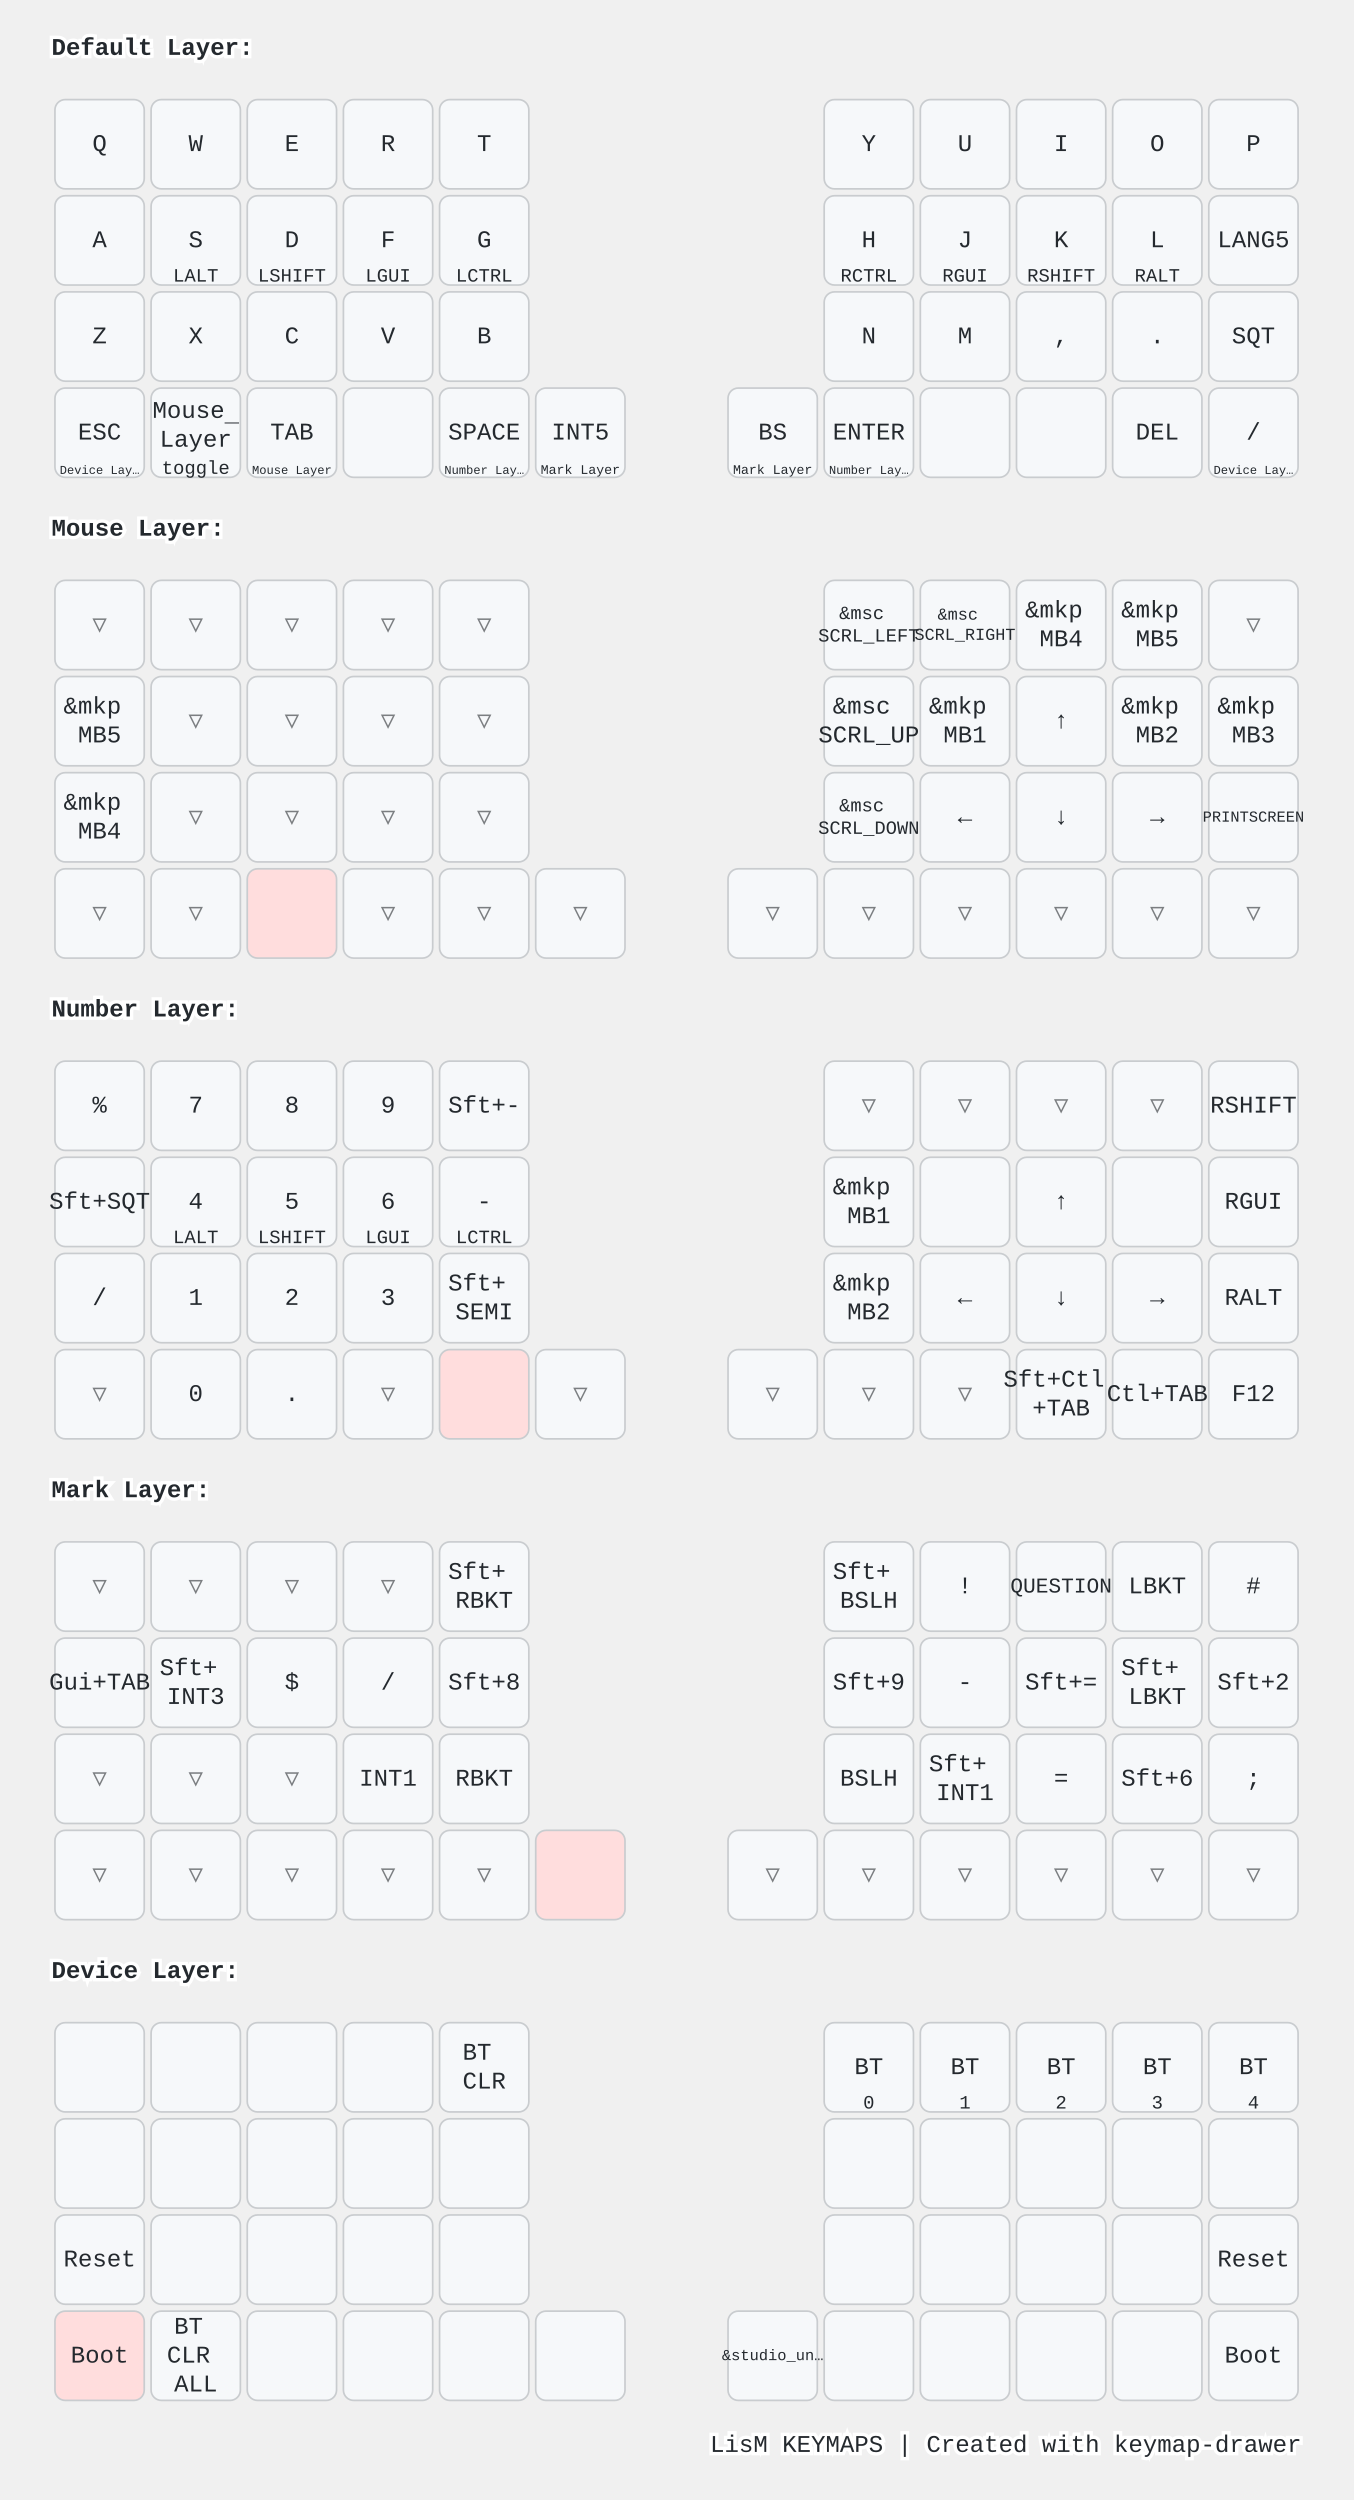
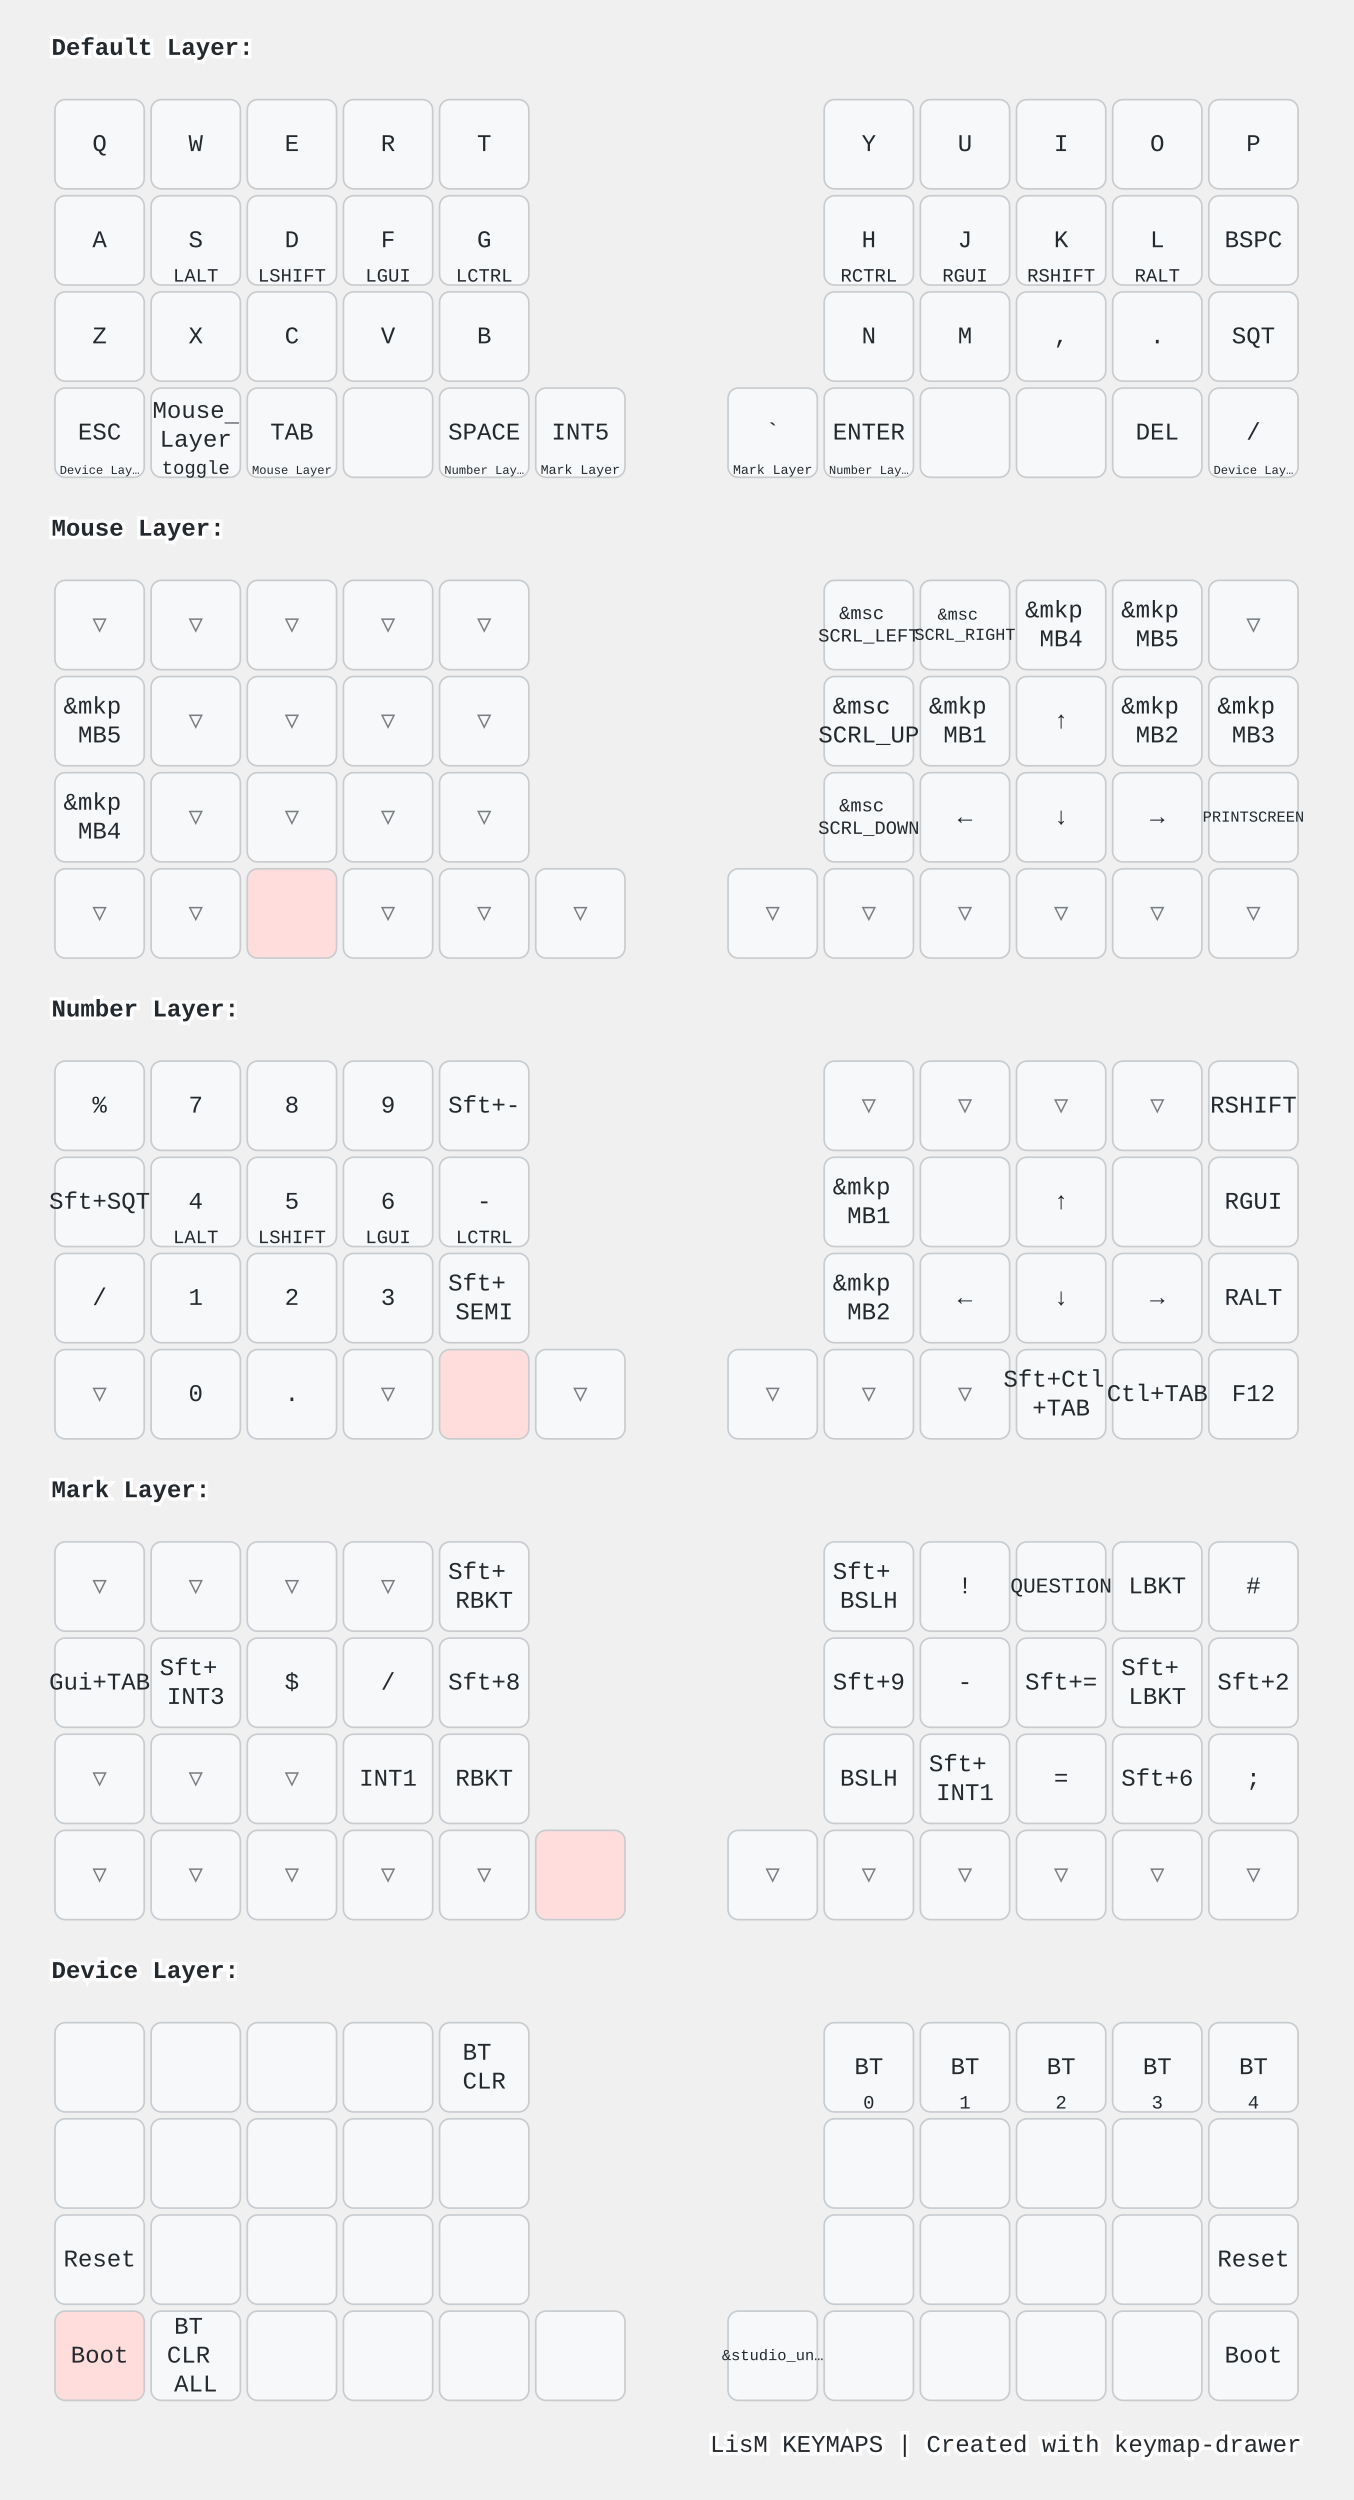
<svg xmlns="http://www.w3.org/2000/svg" width="788" height="1456" viewBox="0 0 788 1456" class="keymap">
  <style>/* inherit to force styles through use tags */
svg path {
    fill: inherit;
}

/* font and background color specifications */
svg.keymap {
    font-family: SFMono-Regular,Consolas,Liberation Mono,Menlo,monospace;
    font-size: 14px;
    font-kerning: normal;
    text-rendering: optimizeLegibility;
    fill: #24292e;
}

/* default key styling */
rect.key {
    fill: #f6f8fa;
}

rect.key, rect.combo {
    stroke: #c9cccf;
    stroke-width: 1;
}

/* default key side styling, only used is draw_key_sides is set */
rect.side {
    filter: brightness(90%);
}

/* color accent for combo boxes */
rect.combo, rect.combo-separate {
    fill: #cdf;
}

/* color accent for held keys */
rect.held, rect.combo.held {
    fill: #fdd;
}

/* color accent for ghost (optional) keys */
rect.ghost, rect.combo.ghost {
    stroke-dasharray: 4, 4;
    stroke-width: 2;
}

text {
    text-anchor: middle;
    dominant-baseline: middle;
}

/* styling for layer labels */
text.label {
    font-weight: bold;
    text-anchor: start;
    stroke: white;
    stroke-width: 4;
    paint-order: stroke;
}

/* styling for optional footer */
text.footer {
    text-anchor: end;
    dominant-baseline: auto;
    stroke: white;
    stroke-width: 4;
    paint-order: stroke;
}

/* styling for combo tap, and key non-tap label text */
text.combo, text.hold, text.shifted, text.left, text.right, text.tl, text.tr, text.bl, text.br {
    font-size: 11px;
}

text.hold, text.bl, text.br {
    text-anchor: middle;
    dominant-baseline: auto;
}

text.shifted, text.tl, text.tr {
    text-anchor: middle;
    dominant-baseline: hanging;
}

text.left, text.tl, text.bl {
    text-anchor: start;
}

text.right, text.tr, text.br {
    text-anchor: end;
}

text.layer-activator {
    text-decoration: underline;
}

/* styling for hold/shifted label text in combo box */
text.combo.hold, text.combo.shifted, text.combo.left, text.combo.right {
    font-size: 8px;
}

/* lighter symbol for transparent keys */
text.trans {
    fill: #7b7e81;
}

/* styling for combo dendrons */
path.combo {
    stroke-width: 1;
    stroke: gray;
    fill: none;
}

/* Start Tabler Icons Cleanup */
/* cannot use height/width with glyphs */
.icon-tabler &gt; path {
    fill: inherit;
    stroke: inherit;
    stroke-width: 2;
}
/* hide tabler's default box */
.icon-tabler &gt; path[stroke="none"][fill="none"] {
    visibility: hidden;
}
/* End Tabler Icons Cleanup */

@media (prefers-color-scheme: dark) {
svg.keymap { fill: #d1d6db; }
rect.key { fill: #3f4750; }
rect.key, rect.combo { stroke: #60666c; }
rect.combo, rect.combo-separate { fill: #1f3d7a; }
rect.held, rect.combo.held { fill: #854747; }
text.label, text.footer { stroke: black; }
text.trans { fill: #7e8184; }
path.combo { stroke: #7f7f7f; }

}</style>
  <g transform="translate(30, 0)" class="layer-Default Layer">
    <text x="0" y="28" class="label" id="Default-Layer">Default Layer:</text>
    <g transform="translate(0, 56)">
      <g transform="translate(28, 28)" class="key keypos-0">
        <rect rx="6" ry="6" x="-26" y="-26" width="52" height="52" class="key" />
        <text x="0" y="0" class="key tap">Q</text>
      </g>
      <g transform="translate(84, 28)" class="key keypos-1">
        <rect rx="6" ry="6" x="-26" y="-26" width="52" height="52" class="key" />
        <text x="0" y="0" class="key tap">W</text>
      </g>
      <g transform="translate(140, 28)" class="key keypos-2">
        <rect rx="6" ry="6" x="-26" y="-26" width="52" height="52" class="key" />
        <text x="0" y="0" class="key tap">E</text>
      </g>
      <g transform="translate(196, 28)" class="key keypos-3">
        <rect rx="6" ry="6" x="-26" y="-26" width="52" height="52" class="key" />
        <text x="0" y="0" class="key tap">R</text>
      </g>
      <g transform="translate(252, 28)" class="key keypos-4">
        <rect rx="6" ry="6" x="-26" y="-26" width="52" height="52" class="key" />
        <text x="0" y="0" class="key tap">T</text>
      </g>
      <g transform="translate(476, 28)" class="key keypos-5">
        <rect rx="6" ry="6" x="-26" y="-26" width="52" height="52" class="key" />
        <text x="0" y="0" class="key tap">Y</text>
      </g>
      <g transform="translate(532, 28)" class="key keypos-6">
        <rect rx="6" ry="6" x="-26" y="-26" width="52" height="52" class="key" />
        <text x="0" y="0" class="key tap">U</text>
      </g>
      <g transform="translate(588, 28)" class="key keypos-7">
        <rect rx="6" ry="6" x="-26" y="-26" width="52" height="52" class="key" />
        <text x="0" y="0" class="key tap">I</text>
      </g>
      <g transform="translate(644, 28)" class="key keypos-8">
        <rect rx="6" ry="6" x="-26" y="-26" width="52" height="52" class="key" />
        <text x="0" y="0" class="key tap">O</text>
      </g>
      <g transform="translate(700, 28)" class="key keypos-9">
        <rect rx="6" ry="6" x="-26" y="-26" width="52" height="52" class="key" />
        <text x="0" y="0" class="key tap">P</text>
      </g>
      <g transform="translate(28, 84)" class="key keypos-10">
        <rect rx="6" ry="6" x="-26" y="-26" width="52" height="52" class="key" />
        <text x="0" y="0" class="key tap">A</text>
      </g>
      <g transform="translate(84, 84)" class="key keypos-11">
        <rect rx="6" ry="6" x="-26" y="-26" width="52" height="52" class="key" />
        <text x="0" y="0" class="key tap">S</text>
        <text x="0" y="24" class="key hold">LALT</text>
      </g>
      <g transform="translate(140, 84)" class="key keypos-12">
        <rect rx="6" ry="6" x="-26" y="-26" width="52" height="52" class="key" />
        <text x="0" y="0" class="key tap">D</text>
        <text x="0" y="24" class="key hold">LSHIFT</text>
      </g>
      <g transform="translate(196, 84)" class="key keypos-13">
        <rect rx="6" ry="6" x="-26" y="-26" width="52" height="52" class="key" />
        <text x="0" y="0" class="key tap">F</text>
        <text x="0" y="24" class="key hold">LGUI</text>
      </g>
      <g transform="translate(252, 84)" class="key keypos-14">
        <rect rx="6" ry="6" x="-26" y="-26" width="52" height="52" class="key" />
        <text x="0" y="0" class="key tap">G</text>
        <text x="0" y="24" class="key hold">LCTRL</text>
      </g>
      <g transform="translate(476, 84)" class="key keypos-15">
        <rect rx="6" ry="6" x="-26" y="-26" width="52" height="52" class="key" />
        <text x="0" y="0" class="key tap">H</text>
        <text x="0" y="24" class="key hold">RCTRL</text>
      </g>
      <g transform="translate(532, 84)" class="key keypos-16">
        <rect rx="6" ry="6" x="-26" y="-26" width="52" height="52" class="key" />
        <text x="0" y="0" class="key tap">J</text>
        <text x="0" y="24" class="key hold">RGUI</text>
      </g>
      <g transform="translate(588, 84)" class="key keypos-17">
        <rect rx="6" ry="6" x="-26" y="-26" width="52" height="52" class="key" />
        <text x="0" y="0" class="key tap">K</text>
        <text x="0" y="24" class="key hold">RSHIFT</text>
      </g>
      <g transform="translate(644, 84)" class="key keypos-18">
        <rect rx="6" ry="6" x="-26" y="-26" width="52" height="52" class="key" />
        <text x="0" y="0" class="key tap">L</text>
        <text x="0" y="24" class="key hold">RALT</text>
      </g>
      <g transform="translate(700, 84)" class="key keypos-19">
        <rect rx="6" ry="6" x="-26" y="-26" width="52" height="52" class="key" />
-         <text x="0" y="0" class="key tap">LANG5</text>
+         <text x="0" y="0" class="key tap">BSPC</text>
      </g>
      <g transform="translate(28, 140)" class="key keypos-20">
        <rect rx="6" ry="6" x="-26" y="-26" width="52" height="52" class="key" />
        <text x="0" y="0" class="key tap">Z</text>
      </g>
      <g transform="translate(84, 140)" class="key keypos-21">
        <rect rx="6" ry="6" x="-26" y="-26" width="52" height="52" class="key" />
        <text x="0" y="0" class="key tap">X</text>
      </g>
      <g transform="translate(140, 140)" class="key keypos-22">
        <rect rx="6" ry="6" x="-26" y="-26" width="52" height="52" class="key" />
        <text x="0" y="0" class="key tap">C</text>
      </g>
      <g transform="translate(196, 140)" class="key keypos-23">
        <rect rx="6" ry="6" x="-26" y="-26" width="52" height="52" class="key" />
        <text x="0" y="0" class="key tap">V</text>
      </g>
      <g transform="translate(252, 140)" class="key keypos-24">
        <rect rx="6" ry="6" x="-26" y="-26" width="52" height="52" class="key" />
        <text x="0" y="0" class="key tap">B</text>
      </g>
      <g transform="translate(476, 140)" class="key keypos-25">
        <rect rx="6" ry="6" x="-26" y="-26" width="52" height="52" class="key" />
        <text x="0" y="0" class="key tap">N</text>
      </g>
      <g transform="translate(532, 140)" class="key keypos-26">
        <rect rx="6" ry="6" x="-26" y="-26" width="52" height="52" class="key" />
        <text x="0" y="0" class="key tap">M</text>
      </g>
      <g transform="translate(588, 140)" class="key keypos-27">
        <rect rx="6" ry="6" x="-26" y="-26" width="52" height="52" class="key" />
        <text x="0" y="0" class="key tap">,</text>
      </g>
      <g transform="translate(644, 140)" class="key keypos-28">
        <rect rx="6" ry="6" x="-26" y="-26" width="52" height="52" class="key" />
        <text x="0" y="0" class="key tap">.</text>
      </g>
      <g transform="translate(700, 140)" class="key keypos-29">
        <rect rx="6" ry="6" x="-26" y="-26" width="52" height="52" class="key" />
        <text x="0" y="0" class="key tap">SQT</text>
      </g>
      <g transform="translate(28, 196)" class="key keypos-30">
        <rect rx="6" ry="6" x="-26" y="-26" width="52" height="52" class="key" />
        <text x="0" y="0" class="key tap">ESC</text>
        <a href="#Device-Layer">
          <text x="0" y="24" class="key hold layer-activator">
            <tspan style="font-size: 64%">Device Lay…</tspan>
          </text>
        </a>
      </g>
      <g transform="translate(84, 196)" class="key keypos-31">
        <rect rx="6" ry="6" x="-26" y="-26" width="52" height="52" class="key" />
        <a href="#Mouse-Layer">
          <text x="0" y="0" class="key tap layer-activator">
            <tspan x="0" dy="-0.9em">Mouse</tspan>
            <tspan x="0" dy="1.2em">Layer</tspan>
          </text>
        </a>
        <text x="0" y="24" class="key hold">toggle</text>
      </g>
      <g transform="translate(140, 196)" class="key keypos-32">
        <rect rx="6" ry="6" x="-26" y="-26" width="52" height="52" class="key" />
        <text x="0" y="0" class="key tap">TAB</text>
        <a href="#Mouse-Layer">
          <text x="0" y="24" class="key hold layer-activator">
            <tspan style="font-size: 64%">Mouse Layer</tspan>
          </text>
        </a>
      </g>
      <g transform="translate(196, 196)" class="key keypos-33">
        <rect rx="6" ry="6" x="-26" y="-26" width="52" height="52" class="key" />
      </g>
      <g transform="translate(252, 196)" class="key keypos-34">
        <rect rx="6" ry="6" x="-26" y="-26" width="52" height="52" class="key" />
        <text x="0" y="0" class="key tap">SPACE</text>
        <a href="#Number-Layer">
          <text x="0" y="24" class="key hold layer-activator">
            <tspan style="font-size: 64%">Number Lay…</tspan>
          </text>
        </a>
      </g>
      <g transform="translate(308, 196)" class="key keypos-35">
        <rect rx="6" ry="6" x="-26" y="-26" width="52" height="52" class="key" />
        <text x="0" y="0" class="key tap">INT5</text>
        <a href="#Mark-Layer">
          <text x="0" y="24" class="key hold layer-activator">
            <tspan style="font-size: 70%">Mark Layer</tspan>
          </text>
        </a>
      </g>
      <g transform="translate(420, 196)" class="key keypos-36">
        <rect rx="6" ry="6" x="-26" y="-26" width="52" height="52" class="key" />
-         <text x="0" y="0" class="key tap">BS</text>
+         <text x="0" y="0" class="key tap">`</text>
        <a href="#Mark-Layer">
          <text x="0" y="24" class="key hold layer-activator">
            <tspan style="font-size: 70%">Mark Layer</tspan>
          </text>
        </a>
      </g>
      <g transform="translate(476, 196)" class="key keypos-37">
        <rect rx="6" ry="6" x="-26" y="-26" width="52" height="52" class="key" />
        <text x="0" y="0" class="key tap">ENTER</text>
        <a href="#Number-Layer">
          <text x="0" y="24" class="key hold layer-activator">
            <tspan style="font-size: 64%">Number Lay…</tspan>
          </text>
        </a>
      </g>
      <g transform="translate(532, 196)" class="key keypos-38">
        <rect rx="6" ry="6" x="-26" y="-26" width="52" height="52" class="key" />
      </g>
      <g transform="translate(588, 196)" class="key keypos-39">
        <rect rx="6" ry="6" x="-26" y="-26" width="52" height="52" class="key" />
      </g>
      <g transform="translate(644, 196)" class="key keypos-40">
        <rect rx="6" ry="6" x="-26" y="-26" width="52" height="52" class="key" />
        <text x="0" y="0" class="key tap">DEL</text>
      </g>
      <g transform="translate(700, 196)" class="key keypos-41">
        <rect rx="6" ry="6" x="-26" y="-26" width="52" height="52" class="key" />
        <text x="0" y="0" class="key tap">/</text>
        <a href="#Device-Layer">
          <text x="0" y="24" class="key hold layer-activator">
            <tspan style="font-size: 64%">Device Lay…</tspan>
          </text>
        </a>
      </g>
    </g>
  </g>
  <g transform="translate(30, 280)" class="layer-Mouse Layer">
    <text x="0" y="28" class="label" id="Mouse-Layer">Mouse Layer:</text>
    <g transform="translate(0, 56)">
      <g transform="translate(28, 28)" class="key trans keypos-0">
        <rect rx="6" ry="6" x="-26" y="-26" width="52" height="52" class="key trans" />
        <text x="0" y="0" class="key trans tap">▽</text>
      </g>
      <g transform="translate(84, 28)" class="key trans keypos-1">
        <rect rx="6" ry="6" x="-26" y="-26" width="52" height="52" class="key trans" />
        <text x="0" y="0" class="key trans tap">▽</text>
      </g>
      <g transform="translate(140, 28)" class="key trans keypos-2">
        <rect rx="6" ry="6" x="-26" y="-26" width="52" height="52" class="key trans" />
        <text x="0" y="0" class="key trans tap">▽</text>
      </g>
      <g transform="translate(196, 28)" class="key trans keypos-3">
        <rect rx="6" ry="6" x="-26" y="-26" width="52" height="52" class="key trans" />
        <text x="0" y="0" class="key trans tap">▽</text>
      </g>
      <g transform="translate(252, 28)" class="key trans keypos-4">
        <rect rx="6" ry="6" x="-26" y="-26" width="52" height="52" class="key trans" />
        <text x="0" y="0" class="key trans tap">▽</text>
      </g>
      <g transform="translate(476, 28)" class="key keypos-5">
        <rect rx="6" ry="6" x="-26" y="-26" width="52" height="52" class="key" />
        <text x="0" y="0" class="key tap">
          <tspan x="0" dy="-0.6em" style="font-size: 78%">&amp;msc</tspan>
          <tspan x="0" dy="1.2em" style="font-size: 78%">SCRL_LEFT</tspan>
        </text>
      </g>
      <g transform="translate(532, 28)" class="key keypos-6">
        <rect rx="6" ry="6" x="-26" y="-26" width="52" height="52" class="key" />
        <text x="0" y="0" class="key tap">
          <tspan x="0" dy="-0.6em" style="font-size: 70%">&amp;msc</tspan>
          <tspan x="0" dy="1.2em" style="font-size: 70%">SCRL_RIGHT</tspan>
        </text>
      </g>
      <g transform="translate(588, 28)" class="key keypos-7">
        <rect rx="6" ry="6" x="-26" y="-26" width="52" height="52" class="key" />
        <text x="0" y="0" class="key tap">
          <tspan x="0" dy="-0.6em">&amp;mkp</tspan>
          <tspan x="0" dy="1.2em">MB4</tspan>
        </text>
      </g>
      <g transform="translate(644, 28)" class="key keypos-8">
        <rect rx="6" ry="6" x="-26" y="-26" width="52" height="52" class="key" />
        <text x="0" y="0" class="key tap">
          <tspan x="0" dy="-0.6em">&amp;mkp</tspan>
          <tspan x="0" dy="1.2em">MB5</tspan>
        </text>
      </g>
      <g transform="translate(700, 28)" class="key trans keypos-9">
        <rect rx="6" ry="6" x="-26" y="-26" width="52" height="52" class="key trans" />
        <text x="0" y="0" class="key trans tap">▽</text>
      </g>
      <g transform="translate(28, 84)" class="key keypos-10">
        <rect rx="6" ry="6" x="-26" y="-26" width="52" height="52" class="key" />
        <text x="0" y="0" class="key tap">
          <tspan x="0" dy="-0.6em">&amp;mkp</tspan>
          <tspan x="0" dy="1.2em">MB5</tspan>
        </text>
      </g>
      <g transform="translate(84, 84)" class="key trans keypos-11">
        <rect rx="6" ry="6" x="-26" y="-26" width="52" height="52" class="key trans" />
        <text x="0" y="0" class="key trans tap">▽</text>
      </g>
      <g transform="translate(140, 84)" class="key trans keypos-12">
        <rect rx="6" ry="6" x="-26" y="-26" width="52" height="52" class="key trans" />
        <text x="0" y="0" class="key trans tap">▽</text>
      </g>
      <g transform="translate(196, 84)" class="key trans keypos-13">
        <rect rx="6" ry="6" x="-26" y="-26" width="52" height="52" class="key trans" />
        <text x="0" y="0" class="key trans tap">▽</text>
      </g>
      <g transform="translate(252, 84)" class="key trans keypos-14">
        <rect rx="6" ry="6" x="-26" y="-26" width="52" height="52" class="key trans" />
        <text x="0" y="0" class="key trans tap">▽</text>
      </g>
      <g transform="translate(476, 84)" class="key keypos-15">
        <rect rx="6" ry="6" x="-26" y="-26" width="52" height="52" class="key" />
        <text x="0" y="0" class="key tap">
          <tspan x="0" dy="-0.6em">&amp;msc</tspan>
          <tspan x="0" dy="1.2em">SCRL_UP</tspan>
        </text>
      </g>
      <g transform="translate(532, 84)" class="key keypos-16">
        <rect rx="6" ry="6" x="-26" y="-26" width="52" height="52" class="key" />
        <text x="0" y="0" class="key tap">
          <tspan x="0" dy="-0.6em">&amp;mkp</tspan>
          <tspan x="0" dy="1.2em">MB1</tspan>
        </text>
      </g>
      <g transform="translate(588, 84)" class="key keypos-17">
        <rect rx="6" ry="6" x="-26" y="-26" width="52" height="52" class="key" />
        <text x="0" y="0" class="key tap">↑</text>
      </g>
      <g transform="translate(644, 84)" class="key keypos-18">
        <rect rx="6" ry="6" x="-26" y="-26" width="52" height="52" class="key" />
        <text x="0" y="0" class="key tap">
          <tspan x="0" dy="-0.6em">&amp;mkp</tspan>
          <tspan x="0" dy="1.2em">MB2</tspan>
        </text>
      </g>
      <g transform="translate(700, 84)" class="key keypos-19">
        <rect rx="6" ry="6" x="-26" y="-26" width="52" height="52" class="key" />
        <text x="0" y="0" class="key tap">
          <tspan x="0" dy="-0.6em">&amp;mkp</tspan>
          <tspan x="0" dy="1.2em">MB3</tspan>
        </text>
      </g>
      <g transform="translate(28, 140)" class="key keypos-20">
        <rect rx="6" ry="6" x="-26" y="-26" width="52" height="52" class="key" />
        <text x="0" y="0" class="key tap">
          <tspan x="0" dy="-0.6em">&amp;mkp</tspan>
          <tspan x="0" dy="1.2em">MB4</tspan>
        </text>
      </g>
      <g transform="translate(84, 140)" class="key trans keypos-21">
        <rect rx="6" ry="6" x="-26" y="-26" width="52" height="52" class="key trans" />
        <text x="0" y="0" class="key trans tap">▽</text>
      </g>
      <g transform="translate(140, 140)" class="key trans keypos-22">
        <rect rx="6" ry="6" x="-26" y="-26" width="52" height="52" class="key trans" />
        <text x="0" y="0" class="key trans tap">▽</text>
      </g>
      <g transform="translate(196, 140)" class="key trans keypos-23">
        <rect rx="6" ry="6" x="-26" y="-26" width="52" height="52" class="key trans" />
        <text x="0" y="0" class="key trans tap">▽</text>
      </g>
      <g transform="translate(252, 140)" class="key trans keypos-24">
        <rect rx="6" ry="6" x="-26" y="-26" width="52" height="52" class="key trans" />
        <text x="0" y="0" class="key trans tap">▽</text>
      </g>
      <g transform="translate(476, 140)" class="key keypos-25">
        <rect rx="6" ry="6" x="-26" y="-26" width="52" height="52" class="key" />
        <text x="0" y="0" class="key tap">
          <tspan x="0" dy="-0.6em" style="font-size: 78%">&amp;msc</tspan>
          <tspan x="0" dy="1.2em" style="font-size: 78%">SCRL_DOWN</tspan>
        </text>
      </g>
      <g transform="translate(532, 140)" class="key keypos-26">
        <rect rx="6" ry="6" x="-26" y="-26" width="52" height="52" class="key" />
        <text x="0" y="0" class="key tap">←</text>
      </g>
      <g transform="translate(588, 140)" class="key keypos-27">
        <rect rx="6" ry="6" x="-26" y="-26" width="52" height="52" class="key" />
        <text x="0" y="0" class="key tap">↓</text>
      </g>
      <g transform="translate(644, 140)" class="key keypos-28">
        <rect rx="6" ry="6" x="-26" y="-26" width="52" height="52" class="key" />
        <text x="0" y="0" class="key tap">→</text>
      </g>
      <g transform="translate(700, 140)" class="key keypos-29">
        <rect rx="6" ry="6" x="-26" y="-26" width="52" height="52" class="key" />
        <text x="0" y="0" class="key tap">
          <tspan style="font-size: 64%">PRINTSCREEN</tspan>
        </text>
      </g>
      <g transform="translate(28, 196)" class="key trans keypos-30">
        <rect rx="6" ry="6" x="-26" y="-26" width="52" height="52" class="key trans" />
        <text x="0" y="0" class="key trans tap">▽</text>
      </g>
      <g transform="translate(84, 196)" class="key trans keypos-31">
        <rect rx="6" ry="6" x="-26" y="-26" width="52" height="52" class="key trans" />
        <text x="0" y="0" class="key trans tap">▽</text>
      </g>
      <g transform="translate(140, 196)" class="key held keypos-32">
        <rect rx="6" ry="6" x="-26" y="-26" width="52" height="52" class="key held" />
      </g>
      <g transform="translate(196, 196)" class="key trans keypos-33">
        <rect rx="6" ry="6" x="-26" y="-26" width="52" height="52" class="key trans" />
        <text x="0" y="0" class="key trans tap">▽</text>
      </g>
      <g transform="translate(252, 196)" class="key trans keypos-34">
        <rect rx="6" ry="6" x="-26" y="-26" width="52" height="52" class="key trans" />
        <text x="0" y="0" class="key trans tap">▽</text>
      </g>
      <g transform="translate(308, 196)" class="key trans keypos-35">
        <rect rx="6" ry="6" x="-26" y="-26" width="52" height="52" class="key trans" />
        <text x="0" y="0" class="key trans tap">▽</text>
      </g>
      <g transform="translate(420, 196)" class="key trans keypos-36">
        <rect rx="6" ry="6" x="-26" y="-26" width="52" height="52" class="key trans" />
        <text x="0" y="0" class="key trans tap">▽</text>
      </g>
      <g transform="translate(476, 196)" class="key trans keypos-37">
        <rect rx="6" ry="6" x="-26" y="-26" width="52" height="52" class="key trans" />
        <text x="0" y="0" class="key trans tap">▽</text>
      </g>
      <g transform="translate(532, 196)" class="key trans keypos-38">
        <rect rx="6" ry="6" x="-26" y="-26" width="52" height="52" class="key trans" />
        <text x="0" y="0" class="key trans tap">▽</text>
      </g>
      <g transform="translate(588, 196)" class="key trans keypos-39">
        <rect rx="6" ry="6" x="-26" y="-26" width="52" height="52" class="key trans" />
        <text x="0" y="0" class="key trans tap">▽</text>
      </g>
      <g transform="translate(644, 196)" class="key trans keypos-40">
        <rect rx="6" ry="6" x="-26" y="-26" width="52" height="52" class="key trans" />
        <text x="0" y="0" class="key trans tap">▽</text>
      </g>
      <g transform="translate(700, 196)" class="key trans keypos-41">
        <rect rx="6" ry="6" x="-26" y="-26" width="52" height="52" class="key trans" />
        <text x="0" y="0" class="key trans tap">▽</text>
      </g>
    </g>
  </g>
  <g transform="translate(30, 560)" class="layer-Number Layer">
    <text x="0" y="28" class="label" id="Number-Layer">Number Layer:</text>
    <g transform="translate(0, 56)">
      <g transform="translate(28, 28)" class="key keypos-0">
        <rect rx="6" ry="6" x="-26" y="-26" width="52" height="52" class="key" />
        <text x="0" y="0" class="key tap">%</text>
      </g>
      <g transform="translate(84, 28)" class="key keypos-1">
        <rect rx="6" ry="6" x="-26" y="-26" width="52" height="52" class="key" />
        <text x="0" y="0" class="key tap">7</text>
      </g>
      <g transform="translate(140, 28)" class="key keypos-2">
        <rect rx="6" ry="6" x="-26" y="-26" width="52" height="52" class="key" />
        <text x="0" y="0" class="key tap">8</text>
      </g>
      <g transform="translate(196, 28)" class="key keypos-3">
        <rect rx="6" ry="6" x="-26" y="-26" width="52" height="52" class="key" />
        <text x="0" y="0" class="key tap">9</text>
      </g>
      <g transform="translate(252, 28)" class="key keypos-4">
        <rect rx="6" ry="6" x="-26" y="-26" width="52" height="52" class="key" />
        <text x="0" y="0" class="key tap">Sft+-</text>
      </g>
      <g transform="translate(476, 28)" class="key trans keypos-5">
        <rect rx="6" ry="6" x="-26" y="-26" width="52" height="52" class="key trans" />
        <text x="0" y="0" class="key trans tap">▽</text>
      </g>
      <g transform="translate(532, 28)" class="key trans keypos-6">
        <rect rx="6" ry="6" x="-26" y="-26" width="52" height="52" class="key trans" />
        <text x="0" y="0" class="key trans tap">▽</text>
      </g>
      <g transform="translate(588, 28)" class="key trans keypos-7">
        <rect rx="6" ry="6" x="-26" y="-26" width="52" height="52" class="key trans" />
        <text x="0" y="0" class="key trans tap">▽</text>
      </g>
      <g transform="translate(644, 28)" class="key trans keypos-8">
        <rect rx="6" ry="6" x="-26" y="-26" width="52" height="52" class="key trans" />
        <text x="0" y="0" class="key trans tap">▽</text>
      </g>
      <g transform="translate(700, 28)" class="key keypos-9">
        <rect rx="6" ry="6" x="-26" y="-26" width="52" height="52" class="key" />
        <text x="0" y="0" class="key tap">RSHIFT</text>
      </g>
      <g transform="translate(28, 84)" class="key keypos-10">
        <rect rx="6" ry="6" x="-26" y="-26" width="52" height="52" class="key" />
        <text x="0" y="0" class="key tap">Sft+SQT</text>
      </g>
      <g transform="translate(84, 84)" class="key keypos-11">
        <rect rx="6" ry="6" x="-26" y="-26" width="52" height="52" class="key" />
        <text x="0" y="0" class="key tap">4</text>
        <text x="0" y="24" class="key hold">LALT</text>
      </g>
      <g transform="translate(140, 84)" class="key keypos-12">
        <rect rx="6" ry="6" x="-26" y="-26" width="52" height="52" class="key" />
        <text x="0" y="0" class="key tap">5</text>
        <text x="0" y="24" class="key hold">LSHIFT</text>
      </g>
      <g transform="translate(196, 84)" class="key keypos-13">
        <rect rx="6" ry="6" x="-26" y="-26" width="52" height="52" class="key" />
        <text x="0" y="0" class="key tap">6</text>
        <text x="0" y="24" class="key hold">LGUI</text>
      </g>
      <g transform="translate(252, 84)" class="key keypos-14">
        <rect rx="6" ry="6" x="-26" y="-26" width="52" height="52" class="key" />
        <text x="0" y="0" class="key tap">-</text>
        <text x="0" y="24" class="key hold">LCTRL</text>
      </g>
      <g transform="translate(476, 84)" class="key keypos-15">
        <rect rx="6" ry="6" x="-26" y="-26" width="52" height="52" class="key" />
        <text x="0" y="0" class="key tap">
          <tspan x="0" dy="-0.6em">&amp;mkp</tspan>
          <tspan x="0" dy="1.2em">MB1</tspan>
        </text>
      </g>
      <g transform="translate(532, 84)" class="key keypos-16">
        <rect rx="6" ry="6" x="-26" y="-26" width="52" height="52" class="key" />
      </g>
      <g transform="translate(588, 84)" class="key keypos-17">
        <rect rx="6" ry="6" x="-26" y="-26" width="52" height="52" class="key" />
        <text x="0" y="0" class="key tap">↑</text>
      </g>
      <g transform="translate(644, 84)" class="key keypos-18">
        <rect rx="6" ry="6" x="-26" y="-26" width="52" height="52" class="key" />
      </g>
      <g transform="translate(700, 84)" class="key keypos-19">
        <rect rx="6" ry="6" x="-26" y="-26" width="52" height="52" class="key" />
        <text x="0" y="0" class="key tap">RGUI</text>
      </g>
      <g transform="translate(28, 140)" class="key keypos-20">
        <rect rx="6" ry="6" x="-26" y="-26" width="52" height="52" class="key" />
        <text x="0" y="0" class="key tap">/</text>
      </g>
      <g transform="translate(84, 140)" class="key keypos-21">
        <rect rx="6" ry="6" x="-26" y="-26" width="52" height="52" class="key" />
        <text x="0" y="0" class="key tap">1</text>
      </g>
      <g transform="translate(140, 140)" class="key keypos-22">
        <rect rx="6" ry="6" x="-26" y="-26" width="52" height="52" class="key" />
        <text x="0" y="0" class="key tap">2</text>
      </g>
      <g transform="translate(196, 140)" class="key keypos-23">
        <rect rx="6" ry="6" x="-26" y="-26" width="52" height="52" class="key" />
        <text x="0" y="0" class="key tap">3</text>
      </g>
      <g transform="translate(252, 140)" class="key keypos-24">
        <rect rx="6" ry="6" x="-26" y="-26" width="52" height="52" class="key" />
        <text x="0" y="0" class="key tap">
          <tspan x="0" dy="-0.6em">Sft+</tspan>
          <tspan x="0" dy="1.2em">SEMI</tspan>
        </text>
      </g>
      <g transform="translate(476, 140)" class="key keypos-25">
        <rect rx="6" ry="6" x="-26" y="-26" width="52" height="52" class="key" />
        <text x="0" y="0" class="key tap">
          <tspan x="0" dy="-0.6em">&amp;mkp</tspan>
          <tspan x="0" dy="1.2em">MB2</tspan>
        </text>
      </g>
      <g transform="translate(532, 140)" class="key keypos-26">
        <rect rx="6" ry="6" x="-26" y="-26" width="52" height="52" class="key" />
        <text x="0" y="0" class="key tap">←</text>
      </g>
      <g transform="translate(588, 140)" class="key keypos-27">
        <rect rx="6" ry="6" x="-26" y="-26" width="52" height="52" class="key" />
        <text x="0" y="0" class="key tap">↓</text>
      </g>
      <g transform="translate(644, 140)" class="key keypos-28">
        <rect rx="6" ry="6" x="-26" y="-26" width="52" height="52" class="key" />
        <text x="0" y="0" class="key tap">→</text>
      </g>
      <g transform="translate(700, 140)" class="key keypos-29">
        <rect rx="6" ry="6" x="-26" y="-26" width="52" height="52" class="key" />
        <text x="0" y="0" class="key tap">RALT</text>
      </g>
      <g transform="translate(28, 196)" class="key trans keypos-30">
        <rect rx="6" ry="6" x="-26" y="-26" width="52" height="52" class="key trans" />
        <text x="0" y="0" class="key trans tap">▽</text>
      </g>
      <g transform="translate(84, 196)" class="key keypos-31">
        <rect rx="6" ry="6" x="-26" y="-26" width="52" height="52" class="key" />
        <text x="0" y="0" class="key tap">0</text>
      </g>
      <g transform="translate(140, 196)" class="key keypos-32">
        <rect rx="6" ry="6" x="-26" y="-26" width="52" height="52" class="key" />
        <text x="0" y="0" class="key tap">.</text>
      </g>
      <g transform="translate(196, 196)" class="key trans keypos-33">
        <rect rx="6" ry="6" x="-26" y="-26" width="52" height="52" class="key trans" />
        <text x="0" y="0" class="key trans tap">▽</text>
      </g>
      <g transform="translate(252, 196)" class="key held keypos-34">
        <rect rx="6" ry="6" x="-26" y="-26" width="52" height="52" class="key held" />
      </g>
      <g transform="translate(308, 196)" class="key trans keypos-35">
        <rect rx="6" ry="6" x="-26" y="-26" width="52" height="52" class="key trans" />
        <text x="0" y="0" class="key trans tap">▽</text>
      </g>
      <g transform="translate(420, 196)" class="key trans keypos-36">
        <rect rx="6" ry="6" x="-26" y="-26" width="52" height="52" class="key trans" />
        <text x="0" y="0" class="key trans tap">▽</text>
      </g>
      <g transform="translate(476, 196)" class="key trans keypos-37">
        <rect rx="6" ry="6" x="-26" y="-26" width="52" height="52" class="key trans" />
        <text x="0" y="0" class="key trans tap">▽</text>
      </g>
      <g transform="translate(532, 196)" class="key trans keypos-38">
        <rect rx="6" ry="6" x="-26" y="-26" width="52" height="52" class="key trans" />
        <text x="0" y="0" class="key trans tap">▽</text>
      </g>
      <g transform="translate(588, 196)" class="key keypos-39">
        <rect rx="6" ry="6" x="-26" y="-26" width="52" height="52" class="key" />
        <text x="0" y="0" class="key tap">
          <tspan x="0" dy="-0.6em">Sft+Ctl</tspan>
          <tspan x="0" dy="1.2em">+TAB</tspan>
        </text>
      </g>
      <g transform="translate(644, 196)" class="key keypos-40">
        <rect rx="6" ry="6" x="-26" y="-26" width="52" height="52" class="key" />
        <text x="0" y="0" class="key tap">Ctl+TAB</text>
      </g>
      <g transform="translate(700, 196)" class="key keypos-41">
        <rect rx="6" ry="6" x="-26" y="-26" width="52" height="52" class="key" />
        <text x="0" y="0" class="key tap">F12</text>
      </g>
    </g>
  </g>
  <g transform="translate(30, 840)" class="layer-Mark Layer">
    <text x="0" y="28" class="label" id="Mark-Layer">Mark Layer:</text>
    <g transform="translate(0, 56)">
      <g transform="translate(28, 28)" class="key trans keypos-0">
        <rect rx="6" ry="6" x="-26" y="-26" width="52" height="52" class="key trans" />
        <text x="0" y="0" class="key trans tap">▽</text>
      </g>
      <g transform="translate(84, 28)" class="key trans keypos-1">
        <rect rx="6" ry="6" x="-26" y="-26" width="52" height="52" class="key trans" />
        <text x="0" y="0" class="key trans tap">▽</text>
      </g>
      <g transform="translate(140, 28)" class="key trans keypos-2">
        <rect rx="6" ry="6" x="-26" y="-26" width="52" height="52" class="key trans" />
        <text x="0" y="0" class="key trans tap">▽</text>
      </g>
      <g transform="translate(196, 28)" class="key trans keypos-3">
        <rect rx="6" ry="6" x="-26" y="-26" width="52" height="52" class="key trans" />
        <text x="0" y="0" class="key trans tap">▽</text>
      </g>
      <g transform="translate(252, 28)" class="key keypos-4">
        <rect rx="6" ry="6" x="-26" y="-26" width="52" height="52" class="key" />
        <text x="0" y="0" class="key tap">
          <tspan x="0" dy="-0.6em">Sft+</tspan>
          <tspan x="0" dy="1.2em">RBKT</tspan>
        </text>
      </g>
      <g transform="translate(476, 28)" class="key keypos-5">
        <rect rx="6" ry="6" x="-26" y="-26" width="52" height="52" class="key" />
        <text x="0" y="0" class="key tap">
          <tspan x="0" dy="-0.6em">Sft+</tspan>
          <tspan x="0" dy="1.2em">BSLH</tspan>
        </text>
      </g>
      <g transform="translate(532, 28)" class="key keypos-6">
        <rect rx="6" ry="6" x="-26" y="-26" width="52" height="52" class="key" />
        <text x="0" y="0" class="key tap">!</text>
      </g>
      <g transform="translate(588, 28)" class="key keypos-7">
        <rect rx="6" ry="6" x="-26" y="-26" width="52" height="52" class="key" />
        <text x="0" y="0" class="key tap">
          <tspan style="font-size: 88%">QUESTION</tspan>
        </text>
      </g>
      <g transform="translate(644, 28)" class="key keypos-8">
        <rect rx="6" ry="6" x="-26" y="-26" width="52" height="52" class="key" />
        <text x="0" y="0" class="key tap">LBKT</text>
      </g>
      <g transform="translate(700, 28)" class="key keypos-9">
        <rect rx="6" ry="6" x="-26" y="-26" width="52" height="52" class="key" />
        <text x="0" y="0" class="key tap">#</text>
      </g>
      <g transform="translate(28, 84)" class="key keypos-10">
        <rect rx="6" ry="6" x="-26" y="-26" width="52" height="52" class="key" />
        <text x="0" y="0" class="key tap">Gui+TAB</text>
      </g>
      <g transform="translate(84, 84)" class="key keypos-11">
        <rect rx="6" ry="6" x="-26" y="-26" width="52" height="52" class="key" />
        <text x="0" y="0" class="key tap">
          <tspan x="0" dy="-0.6em">Sft+</tspan>
          <tspan x="0" dy="1.2em">INT3</tspan>
        </text>
      </g>
      <g transform="translate(140, 84)" class="key keypos-12">
        <rect rx="6" ry="6" x="-26" y="-26" width="52" height="52" class="key" />
        <text x="0" y="0" class="key tap">$</text>
      </g>
      <g transform="translate(196, 84)" class="key keypos-13">
        <rect rx="6" ry="6" x="-26" y="-26" width="52" height="52" class="key" />
        <text x="0" y="0" class="key tap">/</text>
      </g>
      <g transform="translate(252, 84)" class="key keypos-14">
        <rect rx="6" ry="6" x="-26" y="-26" width="52" height="52" class="key" />
        <text x="0" y="0" class="key tap">Sft+8</text>
      </g>
      <g transform="translate(476, 84)" class="key keypos-15">
        <rect rx="6" ry="6" x="-26" y="-26" width="52" height="52" class="key" />
        <text x="0" y="0" class="key tap">Sft+9</text>
      </g>
      <g transform="translate(532, 84)" class="key keypos-16">
        <rect rx="6" ry="6" x="-26" y="-26" width="52" height="52" class="key" />
        <text x="0" y="0" class="key tap">-</text>
      </g>
      <g transform="translate(588, 84)" class="key keypos-17">
        <rect rx="6" ry="6" x="-26" y="-26" width="52" height="52" class="key" />
        <text x="0" y="0" class="key tap">Sft+=</text>
      </g>
      <g transform="translate(644, 84)" class="key keypos-18">
        <rect rx="6" ry="6" x="-26" y="-26" width="52" height="52" class="key" />
        <text x="0" y="0" class="key tap">
          <tspan x="0" dy="-0.6em">Sft+</tspan>
          <tspan x="0" dy="1.2em">LBKT</tspan>
        </text>
      </g>
      <g transform="translate(700, 84)" class="key keypos-19">
        <rect rx="6" ry="6" x="-26" y="-26" width="52" height="52" class="key" />
        <text x="0" y="0" class="key tap">Sft+2</text>
      </g>
      <g transform="translate(28, 140)" class="key trans keypos-20">
        <rect rx="6" ry="6" x="-26" y="-26" width="52" height="52" class="key trans" />
        <text x="0" y="0" class="key trans tap">▽</text>
      </g>
      <g transform="translate(84, 140)" class="key trans keypos-21">
        <rect rx="6" ry="6" x="-26" y="-26" width="52" height="52" class="key trans" />
        <text x="0" y="0" class="key trans tap">▽</text>
      </g>
      <g transform="translate(140, 140)" class="key trans keypos-22">
        <rect rx="6" ry="6" x="-26" y="-26" width="52" height="52" class="key trans" />
        <text x="0" y="0" class="key trans tap">▽</text>
      </g>
      <g transform="translate(196, 140)" class="key keypos-23">
        <rect rx="6" ry="6" x="-26" y="-26" width="52" height="52" class="key" />
        <text x="0" y="0" class="key tap">INT1</text>
      </g>
      <g transform="translate(252, 140)" class="key keypos-24">
        <rect rx="6" ry="6" x="-26" y="-26" width="52" height="52" class="key" />
        <text x="0" y="0" class="key tap">RBKT</text>
      </g>
      <g transform="translate(476, 140)" class="key keypos-25">
        <rect rx="6" ry="6" x="-26" y="-26" width="52" height="52" class="key" />
        <text x="0" y="0" class="key tap">BSLH</text>
      </g>
      <g transform="translate(532, 140)" class="key keypos-26">
        <rect rx="6" ry="6" x="-26" y="-26" width="52" height="52" class="key" />
        <text x="0" y="0" class="key tap">
          <tspan x="0" dy="-0.6em">Sft+</tspan>
          <tspan x="0" dy="1.2em">INT1</tspan>
        </text>
      </g>
      <g transform="translate(588, 140)" class="key keypos-27">
        <rect rx="6" ry="6" x="-26" y="-26" width="52" height="52" class="key" />
        <text x="0" y="0" class="key tap">=</text>
      </g>
      <g transform="translate(644, 140)" class="key keypos-28">
        <rect rx="6" ry="6" x="-26" y="-26" width="52" height="52" class="key" />
        <text x="0" y="0" class="key tap">Sft+6</text>
      </g>
      <g transform="translate(700, 140)" class="key keypos-29">
        <rect rx="6" ry="6" x="-26" y="-26" width="52" height="52" class="key" />
        <text x="0" y="0" class="key tap">;</text>
      </g>
      <g transform="translate(28, 196)" class="key trans keypos-30">
        <rect rx="6" ry="6" x="-26" y="-26" width="52" height="52" class="key trans" />
        <text x="0" y="0" class="key trans tap">▽</text>
      </g>
      <g transform="translate(84, 196)" class="key trans keypos-31">
        <rect rx="6" ry="6" x="-26" y="-26" width="52" height="52" class="key trans" />
        <text x="0" y="0" class="key trans tap">▽</text>
      </g>
      <g transform="translate(140, 196)" class="key trans keypos-32">
        <rect rx="6" ry="6" x="-26" y="-26" width="52" height="52" class="key trans" />
        <text x="0" y="0" class="key trans tap">▽</text>
      </g>
      <g transform="translate(196, 196)" class="key trans keypos-33">
        <rect rx="6" ry="6" x="-26" y="-26" width="52" height="52" class="key trans" />
        <text x="0" y="0" class="key trans tap">▽</text>
      </g>
      <g transform="translate(252, 196)" class="key trans keypos-34">
        <rect rx="6" ry="6" x="-26" y="-26" width="52" height="52" class="key trans" />
        <text x="0" y="0" class="key trans tap">▽</text>
      </g>
      <g transform="translate(308, 196)" class="key held keypos-35">
        <rect rx="6" ry="6" x="-26" y="-26" width="52" height="52" class="key held" />
      </g>
      <g transform="translate(420, 196)" class="key trans keypos-36">
        <rect rx="6" ry="6" x="-26" y="-26" width="52" height="52" class="key trans" />
        <text x="0" y="0" class="key trans tap">▽</text>
      </g>
      <g transform="translate(476, 196)" class="key trans keypos-37">
        <rect rx="6" ry="6" x="-26" y="-26" width="52" height="52" class="key trans" />
        <text x="0" y="0" class="key trans tap">▽</text>
      </g>
      <g transform="translate(532, 196)" class="key trans keypos-38">
        <rect rx="6" ry="6" x="-26" y="-26" width="52" height="52" class="key trans" />
        <text x="0" y="0" class="key trans tap">▽</text>
      </g>
      <g transform="translate(588, 196)" class="key trans keypos-39">
        <rect rx="6" ry="6" x="-26" y="-26" width="52" height="52" class="key trans" />
        <text x="0" y="0" class="key trans tap">▽</text>
      </g>
      <g transform="translate(644, 196)" class="key trans keypos-40">
        <rect rx="6" ry="6" x="-26" y="-26" width="52" height="52" class="key trans" />
        <text x="0" y="0" class="key trans tap">▽</text>
      </g>
      <g transform="translate(700, 196)" class="key trans keypos-41">
        <rect rx="6" ry="6" x="-26" y="-26" width="52" height="52" class="key trans" />
        <text x="0" y="0" class="key trans tap">▽</text>
      </g>
    </g>
  </g>
  <g transform="translate(30, 1120)" class="layer-Device Layer">
    <text x="0" y="28" class="label" id="Device-Layer">Device Layer:</text>
    <g transform="translate(0, 56)">
      <g transform="translate(28, 28)" class="key keypos-0">
        <rect rx="6" ry="6" x="-26" y="-26" width="52" height="52" class="key" />
      </g>
      <g transform="translate(84, 28)" class="key keypos-1">
        <rect rx="6" ry="6" x="-26" y="-26" width="52" height="52" class="key" />
      </g>
      <g transform="translate(140, 28)" class="key keypos-2">
        <rect rx="6" ry="6" x="-26" y="-26" width="52" height="52" class="key" />
      </g>
      <g transform="translate(196, 28)" class="key keypos-3">
        <rect rx="6" ry="6" x="-26" y="-26" width="52" height="52" class="key" />
      </g>
      <g transform="translate(252, 28)" class="key keypos-4">
        <rect rx="6" ry="6" x="-26" y="-26" width="52" height="52" class="key" />
        <text x="0" y="0" class="key tap">
          <tspan x="0" dy="-0.6em">BT</tspan>
          <tspan x="0" dy="1.2em">CLR</tspan>
        </text>
      </g>
      <g transform="translate(476, 28)" class="key keypos-5">
        <rect rx="6" ry="6" x="-26" y="-26" width="52" height="52" class="key" />
        <text x="0" y="0" class="key tap">BT</text>
        <text x="0" y="24" class="key hold">0</text>
      </g>
      <g transform="translate(532, 28)" class="key keypos-6">
        <rect rx="6" ry="6" x="-26" y="-26" width="52" height="52" class="key" />
        <text x="0" y="0" class="key tap">BT</text>
        <text x="0" y="24" class="key hold">1</text>
      </g>
      <g transform="translate(588, 28)" class="key keypos-7">
        <rect rx="6" ry="6" x="-26" y="-26" width="52" height="52" class="key" />
        <text x="0" y="0" class="key tap">BT</text>
        <text x="0" y="24" class="key hold">2</text>
      </g>
      <g transform="translate(644, 28)" class="key keypos-8">
        <rect rx="6" ry="6" x="-26" y="-26" width="52" height="52" class="key" />
        <text x="0" y="0" class="key tap">BT</text>
        <text x="0" y="24" class="key hold">3</text>
      </g>
      <g transform="translate(700, 28)" class="key keypos-9">
        <rect rx="6" ry="6" x="-26" y="-26" width="52" height="52" class="key" />
        <text x="0" y="0" class="key tap">BT</text>
        <text x="0" y="24" class="key hold">4</text>
      </g>
      <g transform="translate(28, 84)" class="key keypos-10">
        <rect rx="6" ry="6" x="-26" y="-26" width="52" height="52" class="key" />
      </g>
      <g transform="translate(84, 84)" class="key keypos-11">
        <rect rx="6" ry="6" x="-26" y="-26" width="52" height="52" class="key" />
      </g>
      <g transform="translate(140, 84)" class="key keypos-12">
        <rect rx="6" ry="6" x="-26" y="-26" width="52" height="52" class="key" />
      </g>
      <g transform="translate(196, 84)" class="key keypos-13">
        <rect rx="6" ry="6" x="-26" y="-26" width="52" height="52" class="key" />
      </g>
      <g transform="translate(252, 84)" class="key keypos-14">
        <rect rx="6" ry="6" x="-26" y="-26" width="52" height="52" class="key" />
      </g>
      <g transform="translate(476, 84)" class="key keypos-15">
        <rect rx="6" ry="6" x="-26" y="-26" width="52" height="52" class="key" />
      </g>
      <g transform="translate(532, 84)" class="key keypos-16">
        <rect rx="6" ry="6" x="-26" y="-26" width="52" height="52" class="key" />
      </g>
      <g transform="translate(588, 84)" class="key keypos-17">
        <rect rx="6" ry="6" x="-26" y="-26" width="52" height="52" class="key" />
      </g>
      <g transform="translate(644, 84)" class="key keypos-18">
        <rect rx="6" ry="6" x="-26" y="-26" width="52" height="52" class="key" />
      </g>
      <g transform="translate(700, 84)" class="key keypos-19">
        <rect rx="6" ry="6" x="-26" y="-26" width="52" height="52" class="key" />
      </g>
      <g transform="translate(28, 140)" class="key keypos-20">
        <rect rx="6" ry="6" x="-26" y="-26" width="52" height="52" class="key" />
        <text x="0" y="0" class="key tap">Reset</text>
      </g>
      <g transform="translate(84, 140)" class="key keypos-21">
        <rect rx="6" ry="6" x="-26" y="-26" width="52" height="52" class="key" />
      </g>
      <g transform="translate(140, 140)" class="key keypos-22">
        <rect rx="6" ry="6" x="-26" y="-26" width="52" height="52" class="key" />
      </g>
      <g transform="translate(196, 140)" class="key keypos-23">
        <rect rx="6" ry="6" x="-26" y="-26" width="52" height="52" class="key" />
      </g>
      <g transform="translate(252, 140)" class="key keypos-24">
        <rect rx="6" ry="6" x="-26" y="-26" width="52" height="52" class="key" />
      </g>
      <g transform="translate(476, 140)" class="key keypos-25">
        <rect rx="6" ry="6" x="-26" y="-26" width="52" height="52" class="key" />
      </g>
      <g transform="translate(532, 140)" class="key keypos-26">
        <rect rx="6" ry="6" x="-26" y="-26" width="52" height="52" class="key" />
      </g>
      <g transform="translate(588, 140)" class="key keypos-27">
        <rect rx="6" ry="6" x="-26" y="-26" width="52" height="52" class="key" />
      </g>
      <g transform="translate(644, 140)" class="key keypos-28">
        <rect rx="6" ry="6" x="-26" y="-26" width="52" height="52" class="key" />
      </g>
      <g transform="translate(700, 140)" class="key keypos-29">
        <rect rx="6" ry="6" x="-26" y="-26" width="52" height="52" class="key" />
        <text x="0" y="0" class="key tap">Reset</text>
      </g>
      <g transform="translate(28, 196)" class="key held keypos-30">
        <rect rx="6" ry="6" x="-26" y="-26" width="52" height="52" class="key held" />
        <text x="0" y="0" class="key held tap">Boot</text>
      </g>
      <g transform="translate(84, 196)" class="key keypos-31">
        <rect rx="6" ry="6" x="-26" y="-26" width="52" height="52" class="key" />
        <text x="0" y="0" class="key tap">
          <tspan x="0" dy="-1.2em">BT</tspan>
          <tspan x="0" dy="1.2em">CLR</tspan>
          <tspan x="0" dy="1.2em">ALL</tspan>
        </text>
      </g>
      <g transform="translate(140, 196)" class="key keypos-32">
        <rect rx="6" ry="6" x="-26" y="-26" width="52" height="52" class="key" />
      </g>
      <g transform="translate(196, 196)" class="key keypos-33">
        <rect rx="6" ry="6" x="-26" y="-26" width="52" height="52" class="key" />
      </g>
      <g transform="translate(252, 196)" class="key keypos-34">
        <rect rx="6" ry="6" x="-26" y="-26" width="52" height="52" class="key" />
      </g>
      <g transform="translate(308, 196)" class="key keypos-35">
        <rect rx="6" ry="6" x="-26" y="-26" width="52" height="52" class="key" />
      </g>
      <g transform="translate(420, 196)" class="key keypos-36">
        <rect rx="6" ry="6" x="-26" y="-26" width="52" height="52" class="key" />
        <text x="0" y="0" class="key tap">
          <tspan style="font-size: 64%">&amp;studio_un…</tspan>
        </text>
      </g>
      <g transform="translate(476, 196)" class="key keypos-37">
        <rect rx="6" ry="6" x="-26" y="-26" width="52" height="52" class="key" />
      </g>
      <g transform="translate(532, 196)" class="key keypos-38">
        <rect rx="6" ry="6" x="-26" y="-26" width="52" height="52" class="key" />
      </g>
      <g transform="translate(588, 196)" class="key keypos-39">
        <rect rx="6" ry="6" x="-26" y="-26" width="52" height="52" class="key" />
      </g>
      <g transform="translate(644, 196)" class="key keypos-40">
        <rect rx="6" ry="6" x="-26" y="-26" width="52" height="52" class="key" />
      </g>
      <g transform="translate(700, 196)" class="key keypos-41">
        <rect rx="6" ry="6" x="-26" y="-26" width="52" height="52" class="key" />
        <text x="0" y="0" class="key tap">Boot</text>
      </g>
    </g>
  </g>
  <text x="758.0" y="1428.0" class="footer">LisM KEYMAPS | Created with keymap-drawer</text>
</svg>
